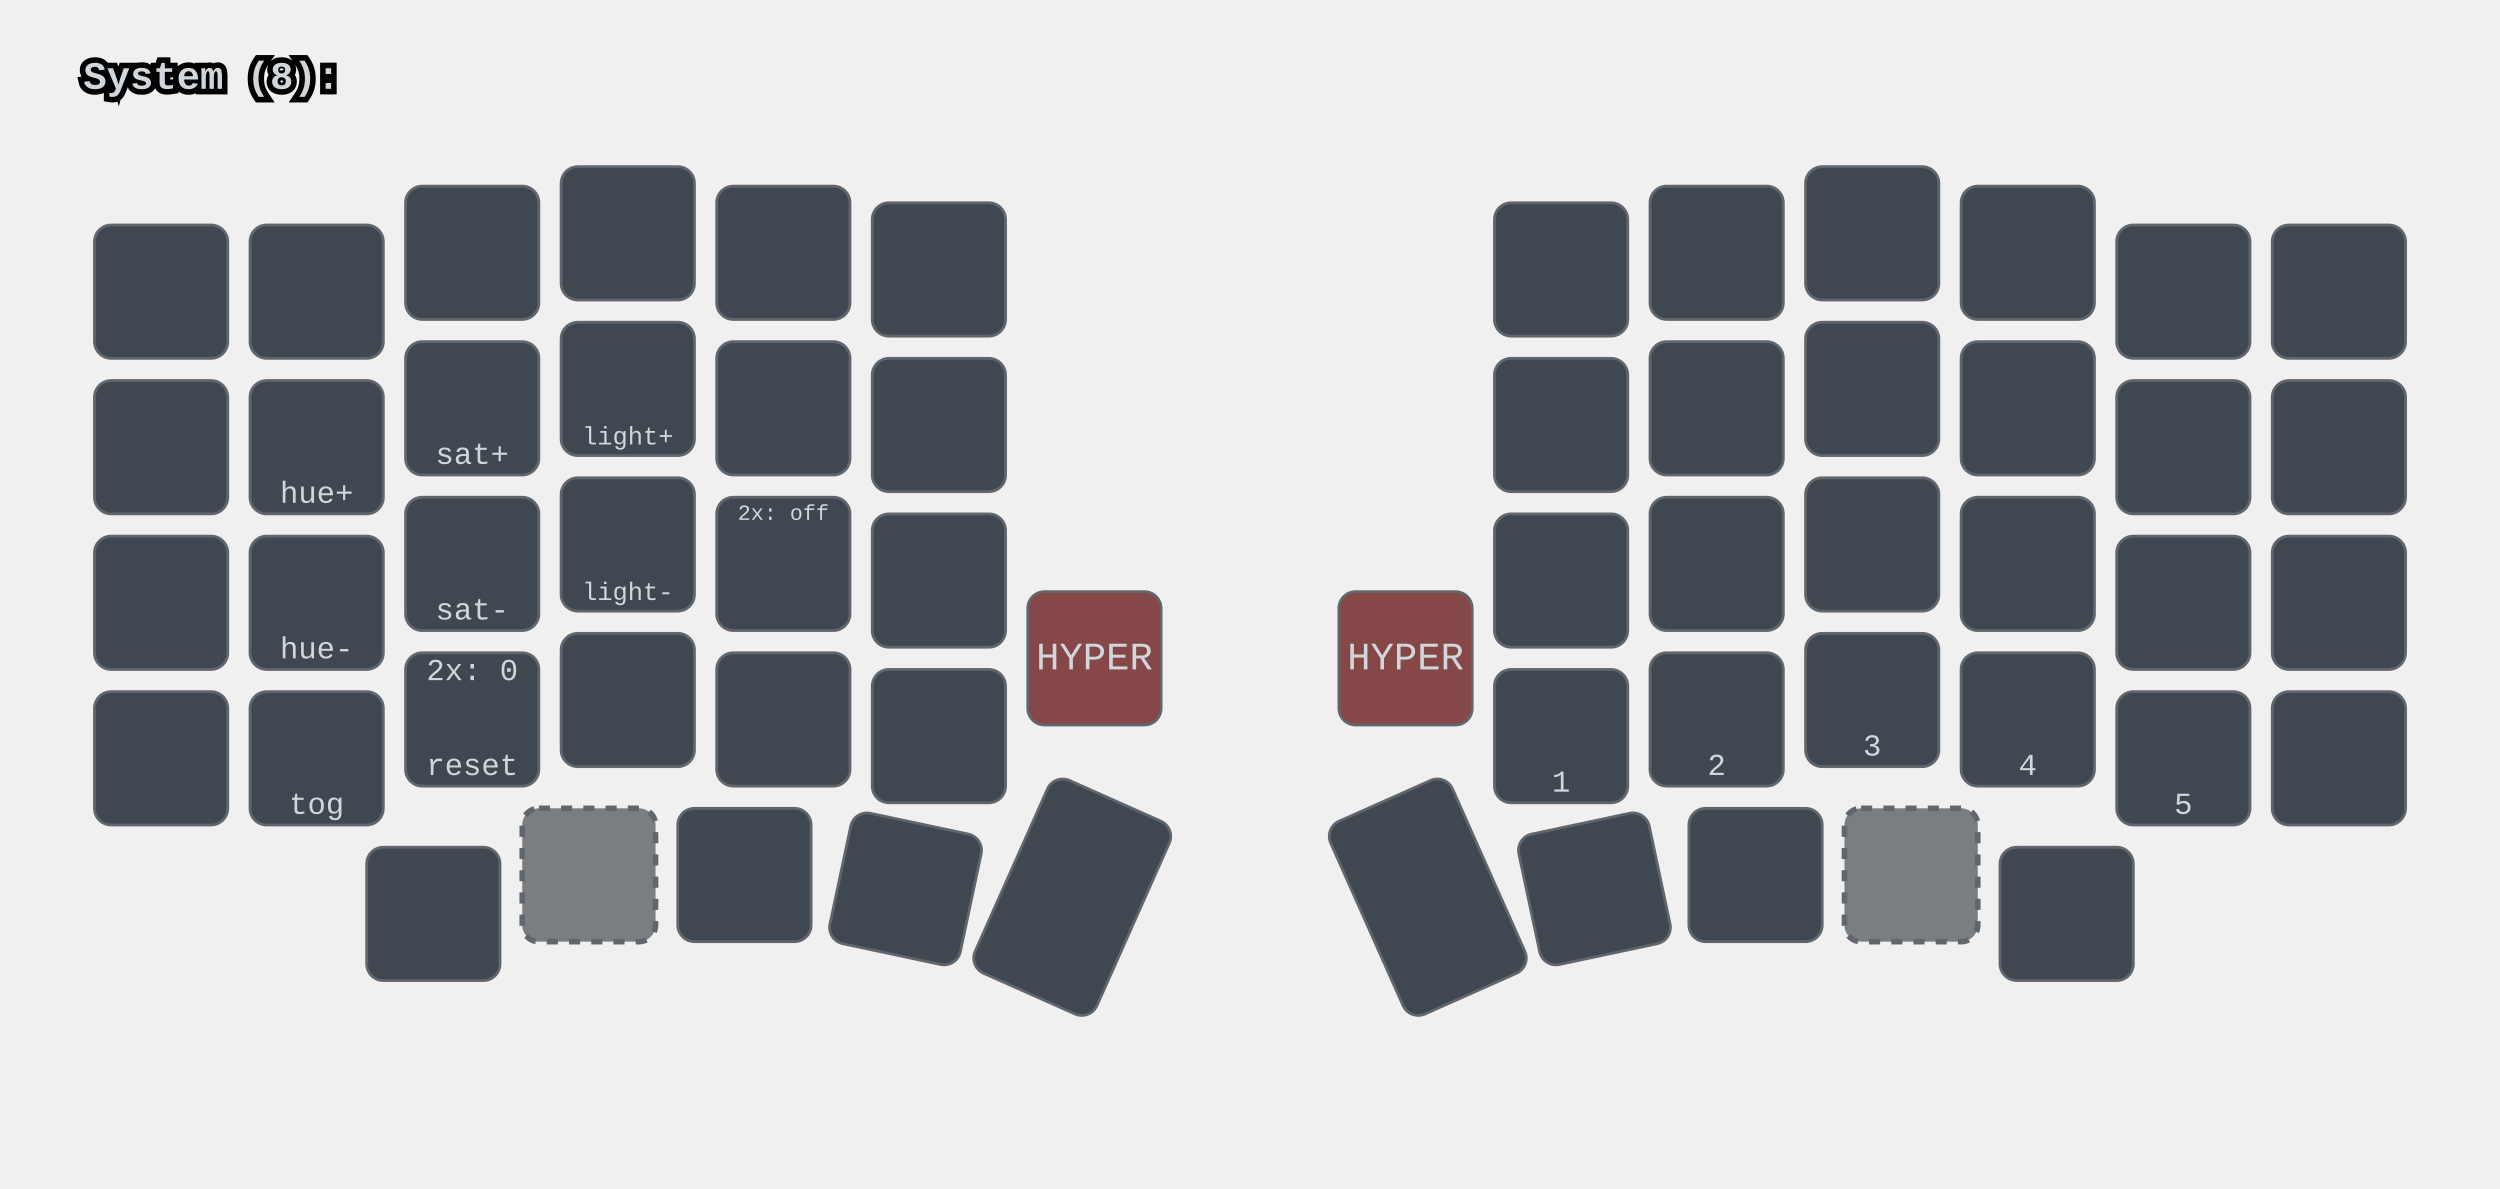
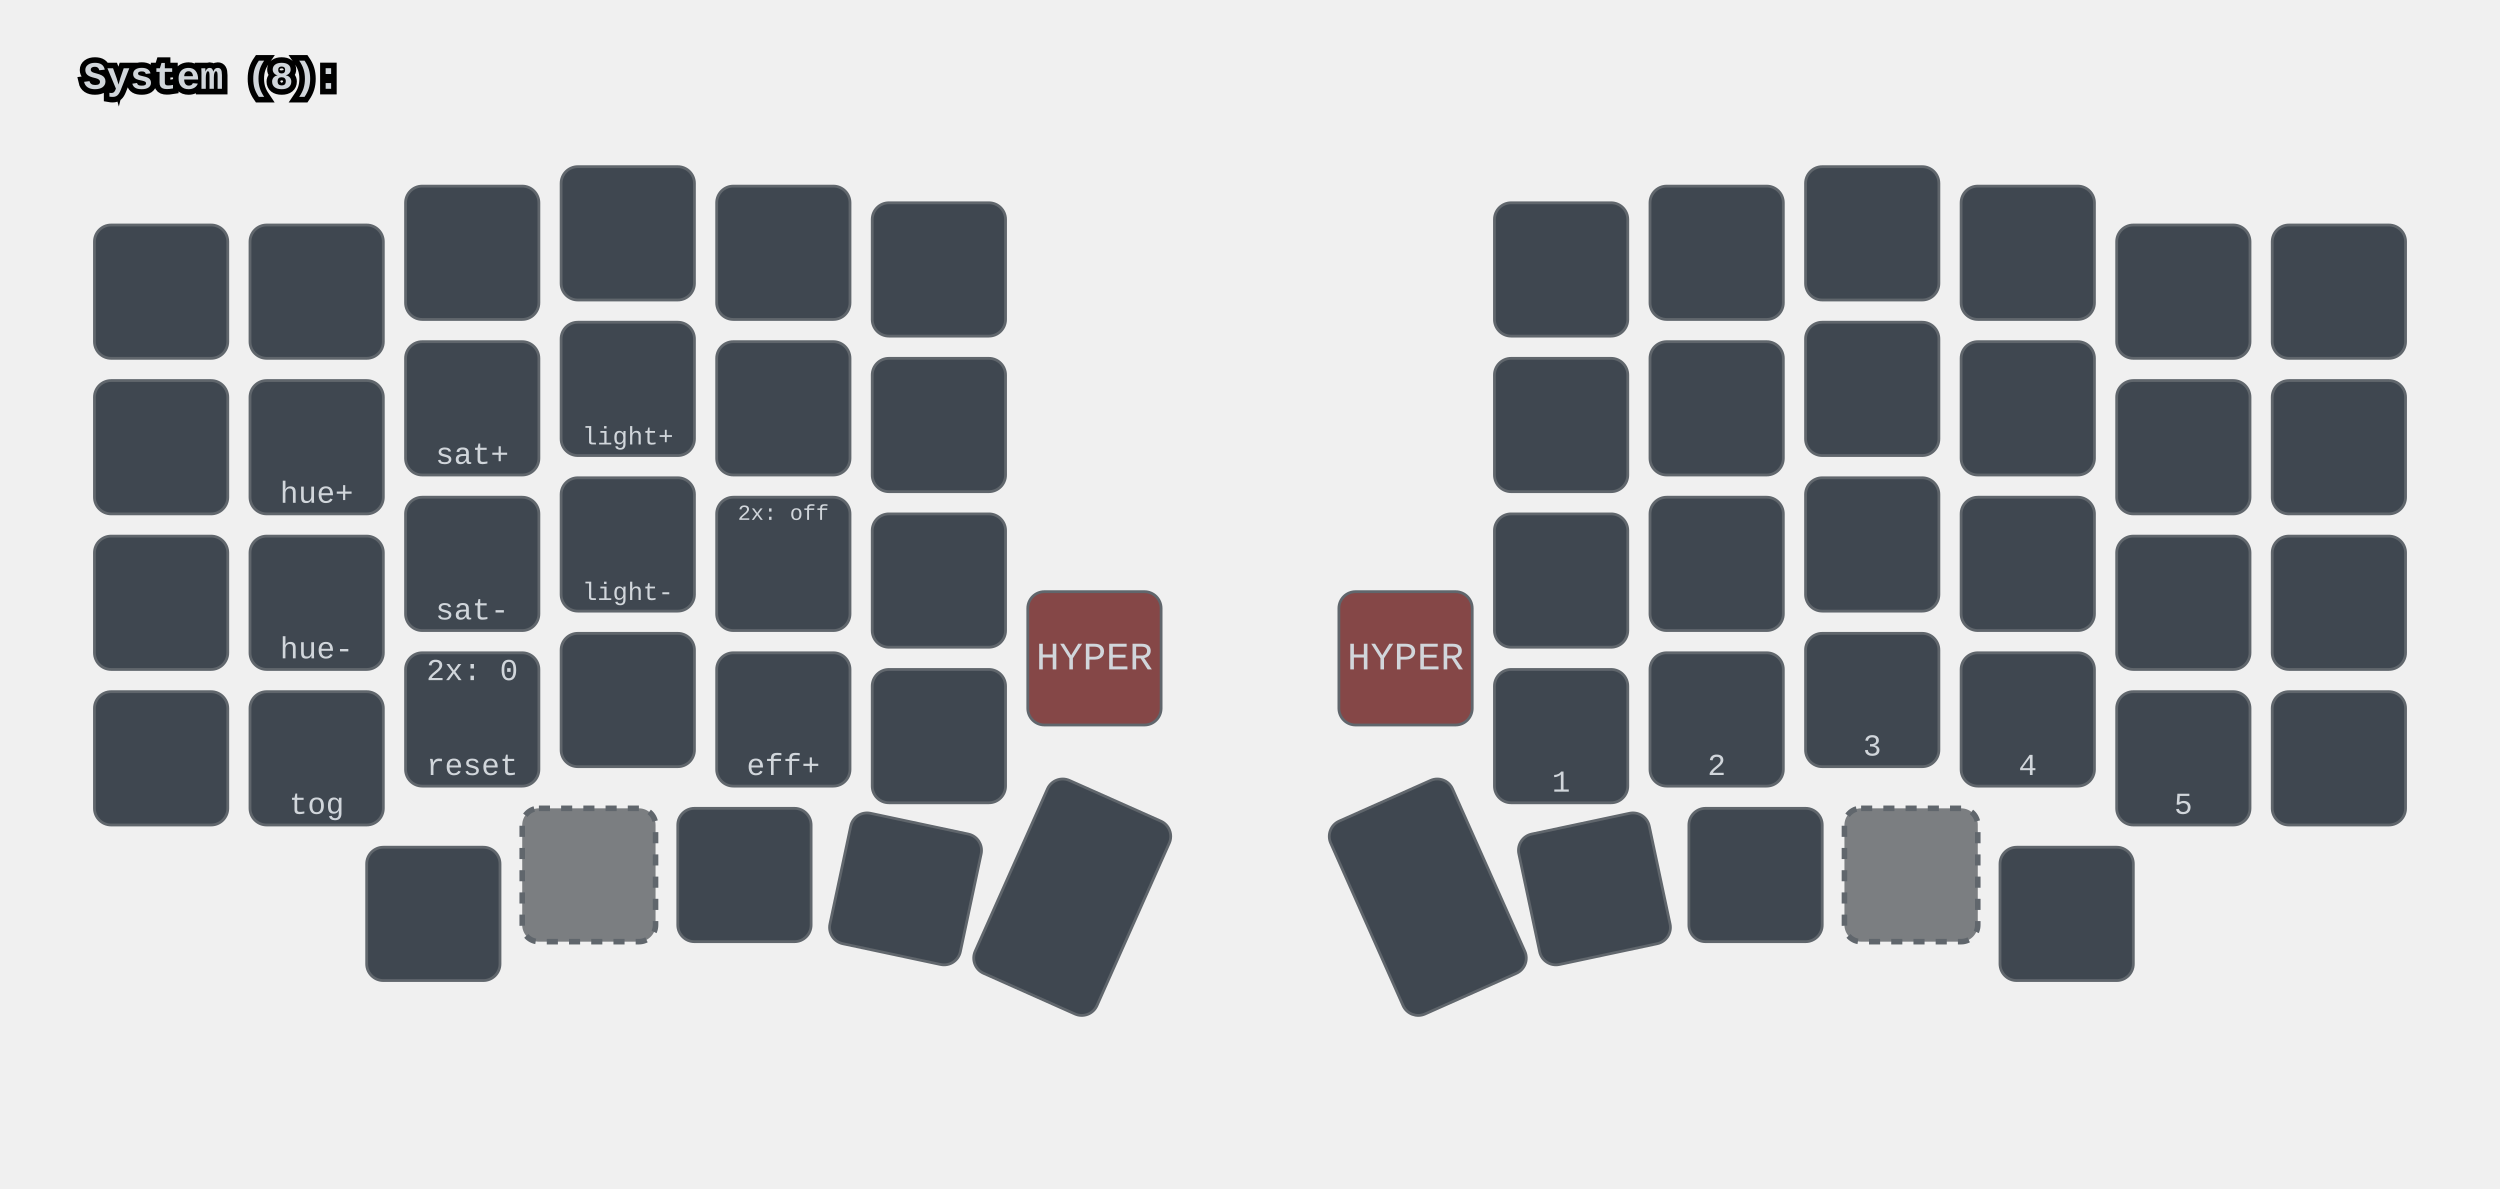
<svg xmlns="http://www.w3.org/2000/svg" xmlns:xlink="http://www.w3.org/1999/xlink" width="900" height="428" viewBox="0 0 900 428" class="keymap">
  <defs>/* start glyphs */
<svg id="mdi:apple-keyboard-caps">
      <svg id="mdi-apple-keyboard-caps" viewBox="0 0 24 24">
        <path d="M15,14V8H17.17L12,2.83L6.83,8H9V14H15M12,0L22,10H17V16H7V10H2L12,0M7,18H17V24H7V18M15,20H9V22H15V20Z" />
      </svg>
    </svg>
    <svg id="mdi:apple-keyboard-command">
      <svg id="mdi-apple-keyboard-command" viewBox="0 0 24 24">
        <path d="M6,2A4,4 0 0,1 10,6V8H14V6A4,4 0 0,1 18,2A4,4 0 0,1 22,6A4,4 0 0,1 18,10H16V14H18A4,4 0 0,1 22,18A4,4 0 0,1 18,22A4,4 0 0,1 14,18V16H10V18A4,4 0 0,1 6,22A4,4 0 0,1 2,18A4,4 0 0,1 6,14H8V10H6A4,4 0 0,1 2,6A4,4 0 0,1 6,2M16,18A2,2 0 0,0 18,20A2,2 0 0,0 20,18A2,2 0 0,0 18,16H16V18M14,10H10V14H14V10M6,16A2,2 0 0,0 4,18A2,2 0 0,0 6,20A2,2 0 0,0 8,18V16H6M8,6A2,2 0 0,0 6,4A2,2 0 0,0 4,6A2,2 0 0,0 6,8H8V6M18,8A2,2 0 0,0 20,6A2,2 0 0,0 18,4A2,2 0 0,0 16,6V8H18Z" />
      </svg>
    </svg>
    <svg id="mdi:apple-keyboard-control">
      <svg id="mdi-apple-keyboard-control" viewBox="0 0 24 24">
        <path d="M19.78,11.78L18.36,13.19L12,6.83L5.64,13.19L4.22,11.78L12,4L19.78,11.78Z" />
      </svg>
    </svg>
    <svg id="mdi:apple-keyboard-option">
      <svg id="mdi-apple-keyboard-option" viewBox="0 0 24 24">
        <path d="M3,4H9.11L16.15,18H21V20H14.88L7.84,6H3V4M14,4H21V6H14V4Z" />
      </svg>
    </svg>
    <svg id="mdi:apple-keyboard-shift">
      <svg id="mdi-apple-keyboard-shift" viewBox="0 0 24 24">
        <path d="M15,18V12H17.17L12,6.83L6.83,12H9V18H15M12,4L22,14H17V20H7V14H2L12,4Z" />
      </svg>
    </svg>
    <svg id="mdi:apps">
      <svg id="mdi-apps" viewBox="0 0 24 24">
        <path d="M16,20H20V16H16M16,14H20V10H16M10,8H14V4H10M16,8H20V4H16M10,14H14V10H10M4,14H8V10H4M4,20H8V16H4M10,20H14V16H10M4,8H8V4H4V8Z" />
      </svg>
    </svg>
    <svg id="mdi:backspace">
      <svg id="mdi-backspace" viewBox="0 0 24 24">
        <path d="M22,3H7C6.31,3 5.77,3.35 5.41,3.88L0,12L5.41,20.11C5.77,20.64 6.31,21 7,21H22A2,2 0 0,0 24,19V5A2,2 0 0,0 22,3M19,15.59L17.59,17L14,13.41L10.41,17L9,15.59L12.59,12L9,8.41L10.41,7L14,10.59L17.59,7L19,8.41L15.41,12" />
      </svg>
    </svg>
    <svg id="mdi:backspace-reverse">
      <svg id="mdi-backspace-reverse" viewBox="0 0 24 24">
        <path d="M2,21H17C17.7,21 18.2,20.6 18.6,20.1L24,12L18.6,3.9C18.2,3.4 17.7,3 17,3H2A2,2 0 0,0 0,5V19A2,2 0 0,0 2,21M5,8.4L6.4,7L10,10.6L13.6,7L15,8.4L11.4,12L15,15.6L13.6,17L10,13.4L6.4,17L5,15.6L8.6,12" />
      </svg>
    </svg>
    <svg id="mdi:bluetooth-connect">
      <svg id="mdi-bluetooth-connect" viewBox="0 0 24 24">
        <path d="M19,10L17,12L19,14L21,12M14.88,16.29L13,18.17V14.41M13,5.83L14.88,7.71L13,9.58M17.71,7.71L12,2H11V9.58L6.41,5L5,6.41L10.59,12L5,17.58L6.41,19L11,14.41V22H12L17.71,16.29L13.41,12M7,12L5,10L3,12L5,14L7,12Z" />
      </svg>
    </svg>
    <svg id="mdi:bluetooth-off">
      <svg id="mdi-bluetooth-off" viewBox="0 0 24 24">
        <path d="M13,5.83L14.88,7.71L13.28,9.31L14.69,10.72L17.71,7.7L12,2H11V7.03L13,9.03M5.41,4L4,5.41L10.59,12L5,17.59L6.41,19L11,14.41V22H12L16.29,17.71L18.59,20L20,18.59M13,18.17V14.41L14.88,16.29" />
      </svg>
    </svg>
    <svg id="mdi:brightness-5">
      <svg id="mdi-brightness-5" viewBox="0 0 24 24">
        <path d="M12,18A6,6 0 0,1 6,12A6,6 0 0,1 12,6A6,6 0 0,1 18,12A6,6 0 0,1 12,18M20,15.31L23.31,12L20,8.69V4H15.31L12,0.69L8.69,4H4V8.69L0.69,12L4,15.31V20H8.69L12,23.31L15.31,20H20V15.31Z" />
      </svg>
    </svg>
    <svg id="mdi:brightness-7">
      <svg id="mdi-brightness-7" viewBox="0 0 24 24">
        <path d="M12,8A4,4 0 0,0 8,12A4,4 0 0,0 12,16A4,4 0 0,0 16,12A4,4 0 0,0 12,8M12,18A6,6 0 0,1 6,12A6,6 0 0,1 12,6A6,6 0 0,1 18,12A6,6 0 0,1 12,18M20,8.69V4H15.31L12,0.69L8.69,4H4V8.69L0.69,12L4,15.31V20H8.69L12,23.31L15.31,20H20V15.31L23.31,12L20,8.69Z" />
      </svg>
    </svg>
+     <svg id="mdi:chevron-left">
+       <svg id="mdi-chevron-left" viewBox="0 0 24 24">
+         <path d="M15.41,16.58L10.83,12L15.41,7.41L14,6L8,12L14,18L15.41,16.58Z" />
+       </svg>
+     </svg>
+     <svg id="mdi:chevron-right">
+       <svg id="mdi-chevron-right" viewBox="0 0 24 24">
+         <path d="M8.59,16.58L13.17,12L8.59,7.41L10,6L16,12L10,18L8.59,16.58Z" />
+       </svg>
+     </svg>
    <svg id="mdi:code-block-tags">
      <svg id="mdi-code-block-tags" viewBox="0 0 24 24">
        <path d="M5.59 3.41L7 4.82L3.82 8L7 11.18L5.59 12.6L1 8L5.59 3.41M11.41 3.41L16 8L11.41 12.6L10 11.18L13.18 8L10 4.82L11.41 3.41M22 6V18C22 19.11 21.11 20 20 20H4C2.9 20 2 19.11 2 18V14H4V18H20V6H17.03V4H20C21.11 4 22 4.89 22 6Z" />
      </svg>
    </svg>
    <svg id="mdi:content-copy">
      <svg id="mdi-content-copy" viewBox="0 0 24 24">
        <path d="M19,21H8V7H19M19,5H8A2,2 0 0,0 6,7V21A2,2 0 0,0 8,23H19A2,2 0 0,0 21,21V7A2,2 0 0,0 19,5M16,1H4A2,2 0 0,0 2,3V17H4V3H16V1Z" />
      </svg>
    </svg>
    <svg id="mdi:content-cut">
      <svg id="mdi-content-cut" viewBox="0 0 24 24">
        <path d="M19,3L13,9L15,11L22,4V3M12,12.5A0.5,0.5 0 0,1 11.5,12A0.5,0.5 0 0,1 12,11.5A0.5,0.5 0 0,1 12.5,12A0.5,0.5 0 0,1 12,12.5M6,20A2,2 0 0,1 4,18C4,16.89 4.9,16 6,16A2,2 0 0,1 8,18C8,19.11 7.1,20 6,20M6,8A2,2 0 0,1 4,6C4,4.89 4.9,4 6,4A2,2 0 0,1 8,6C8,7.11 7.1,8 6,8M9.64,7.64C9.87,7.14 10,6.59 10,6A4,4 0 0,0 6,2A4,4 0 0,0 2,6A4,4 0 0,0 6,10C6.59,10 7.14,9.87 7.64,9.64L10,12L7.64,14.36C7.14,14.13 6.59,14 6,14A4,4 0 0,0 2,18A4,4 0 0,0 6,22A4,4 0 0,0 10,18C10,17.41 9.87,16.86 9.64,16.36L12,14L19,21H22V20L9.64,7.64Z" />
      </svg>
    </svg>
    <svg id="mdi:content-paste">
      <svg id="mdi-content-paste" viewBox="0 0 24 24">
        <path d="M19,20H5V4H7V7H17V4H19M12,2A1,1 0 0,1 13,3A1,1 0 0,1 12,4A1,1 0 0,1 11,3A1,1 0 0,1 12,2M19,2H14.82C14.4,0.84 13.3,0 12,0C10.7,0 9.6,0.84 9.18,2H5A2,2 0 0,0 3,4V20A2,2 0 0,0 5,22H19A2,2 0 0,0 21,20V4A2,2 0 0,0 19,2Z" />
      </svg>
    </svg>
    <svg id="mdi:dock-window">
      <svg id="mdi-dock-window" viewBox="0 0 24 24">
        <path d="M18 18V20H4A2 2 0 0 1 2 18V8H4V18M22 6V14A2 2 0 0 1 20 16H8A2 2 0 0 1 6 14V6A2 2 0 0 1 8 4H20A2 2 0 0 1 22 6M20 6H8V14H20Z" />
      </svg>
    </svg>
    <svg id="mdi:folder-search-outline">
      <svg id="mdi-folder-search-outline" viewBox="0 0 24 24">
        <path d="M16.5,12C19,12 21,14 21,16.5C21,17.38 20.75,18.21 20.31,18.9L23.39,22L22,23.39L18.88,20.32C18.19,20.75 17.37,21 16.5,21C14,21 12,19 12,16.5C12,14 14,12 16.5,12M16.5,14A2.5,2.5 0 0,0 14,16.5A2.5,2.5 0 0,0 16.5,19A2.5,2.5 0 0,0 19,16.5A2.5,2.5 0 0,0 16.5,14M19,8H3V18H10.17C10.34,18.72 10.63,19.39 11,20H3C1.89,20 1,19.1 1,18V6C1,4.89 1.89,4 3,4H9L11,6H19A2,2 0 0,1 21,8V11.81C20.42,11.26 19.75,10.81 19,10.5V8Z" />
      </svg>
    </svg>
    <svg id="mdi:format-letter-ends-with">
      <svg id="mdi-format-letter-ends-with" viewBox="0 0 24 24">
        <path d="M11.14 4L6.43 16H8.36L9.32 13.43H14.67L15.64 16H17.57L12.86 4M12 6.29L14.03 11.71H9.96M20 14V18H2V20H22V14Z" />
      </svg>
    </svg>
    <svg id="mdi:format-letter-starts-with">
      <svg id="mdi-format-letter-starts-with" viewBox="0 0 24 24">
        <path d="M11.14 4L6.43 16H8.36L9.32 13.43H14.67L15.64 16H17.57L12.86 4M12 6.29L14.03 11.71H9.96M4 18V15H2V20H22V18Z" />
      </svg>
    </svg>
    <svg id="mdi:format-pilcrow-arrow-left">
      <svg id="mdi-format-pilcrow-arrow-left" viewBox="0 0 24 24">
        <path d="M8,17V14L4,18L8,22V19H20V17M10,10V15H12V4H14V15H16V4H18V2H10A4,4 0 0,0 6,6A4,4 0 0,0 10,10Z" />
      </svg>
    </svg>
    <svg id="mdi:format-pilcrow-arrow-right">
      <svg id="mdi-format-pilcrow-arrow-right" viewBox="0 0 24 24">
        <path d="M21,18L17,14V17H5V19H17V22M9,10V15H11V4H13V15H15V4H17V2H9A4,4 0 0,0 5,6A4,4 0 0,0 9,10Z" />
+       </svg>
+     </svg>
+     <svg id="mdi:format-vertical-align-bottom">
+       <svg id="mdi-format-vertical-align-bottom" viewBox="0 0 24 24">
+         <path d="M16,13H13V3H11V13H8L12,17L16,13M4,19V21H20V19H4Z" />
+       </svg>
+     </svg>
+     <svg id="mdi:format-vertical-align-top">
+       <svg id="mdi-format-vertical-align-top" viewBox="0 0 24 24">
+         <path d="M8,11H11V21H13V11H16L12,7L8,11M4,3V5H20V3H4Z" />
      </svg>
    </svg>
    <svg id="mdi:keyboard-return">
      <svg id="mdi-keyboard-return" viewBox="0 0 24 24">
        <path d="M19,7V11H5.83L9.41,7.41L8,6L2,12L8,18L9.41,16.58L5.83,13H21V7H19Z" />
      </svg>
    </svg>
    <svg id="mdi:keyboard-space">
      <svg id="mdi-keyboard-space" viewBox="0 0 24 24">
        <path d="M3 15H5V19H19V15H21V19C21 20.1 20.1 21 19 21H5C3.9 21 3 20.1 3 19V15Z" />
      </svg>
    </svg>
    <svg id="mdi:keyboard-tab">
      <svg id="mdi-keyboard-tab" viewBox="0 0 24 24">
        <path d="M20,18H22V6H20M11.59,7.41L15.17,11H1V13H15.17L11.59,16.58L13,18L19,12L13,6L11.59,7.41Z" />
      </svg>
    </svg>
    <svg id="mdi:keyboard-tab-reverse">
      <svg id="mdi-keyboard-tab-reverse" viewBox="0 0 24 24">
        <path d="M4 6H2V18H4M11 6L5 12L11 18L12.41 16.58L8.83 13H23V11H8.83L12.41 7.41L11 6Z" />
      </svg>
    </svg>
    <svg id="mdi:keyboard-variant">
      <svg id="mdi-keyboard-variant" viewBox="0 0 24 24">
        <path d="M6,16H18V18H6V16M6,13V15H2V13H6M7,15V13H10V15H7M11,15V13H13V15H11M14,15V13H17V15H14M18,15V13H22V15H18M2,10H5V12H2V10M19,12V10H22V12H19M18,12H16V10H18V12M8,12H6V10H8V12M12,12H9V10H12V12M15,12H13V10H15V12M2,9V7H4V9H2M5,9V7H7V9H5M8,9V7H10V9H8M11,9V7H13V9H11M14,9V7H16V9H14M17,9V7H22V9H17Z" />
      </svg>
    </svg>
    <svg id="mdi:lightbulb-on-20">
      <svg id="mdi-lightbulb-on-20" viewBox="0 0 24 24">
        <path d="M1 11H4V13H1V11M4.9 3.5L3.5 4.9L5.6 7L7 5.6L4.9 3.5M13 1H11V4H13V1M20 11V13H23V11H20M10 22C10 22.6 10.4 23 11 23H13C13.6 23 14 22.6 14 22V21H10V22M19.1 3.5L17 5.6L18.4 7L20.5 4.9L19.1 3.5M18 12C18 14.2 16.8 16.2 15 17.2V19C15 19.6 14.6 20 14 20H10C9.4 20 9 19.6 9 19V17.2C7.2 16.2 6 14.2 6 12C6 8.7 8.7 6 12 6S18 8.7 18 12M16 12C16 9.79 14.21 8 12 8S8 9.79 8 12 9.79 16 12 16 16 14.21 16 12Z" />
      </svg>
    </svg>
    <svg id="mdi:lightbulb-on-90">
      <svg id="mdi-lightbulb-on-90" viewBox="0 0 24 24">
        <path d="M7 5.6L5.6 7L3.5 4.9L4.9 3.5L7 5.6M10 22C10 22.6 10.4 23 11 23H13C13.6 23 14 22.6 14 22V21H10V22M1 13H4V11H1V13M13 1H11V4H13V1M20 11V13H23V11H20M19.1 3.5L17 5.6L18.4 7L20.5 4.9L19.1 3.5M18 12C18 14.2 16.8 16.2 15 17.2V19C15 19.6 14.6 20 14 20H10C9.4 20 9 19.6 9 19V17.2C7.2 16.2 6 14.2 6 12C6 8.7 8.7 6 12 6S18 8.7 18 12M12 8C11 8 10.09 8.38 9.39 9H14.61C13.91 8.38 13 8 12 8Z" />
      </svg>
    </svg>
    <svg id="mdi:lock-outline">
      <svg id="mdi-lock-outline" viewBox="0 0 24 24">
        <path d="M12,17C10.89,17 10,16.1 10,15C10,13.89 10.89,13 12,13A2,2 0 0,1 14,15A2,2 0 0,1 12,17M18,20V10H6V20H18M18,8A2,2 0 0,1 20,10V20A2,2 0 0,1 18,22H6C4.89,22 4,21.1 4,20V10C4,8.89 4.89,8 6,8H7V6A5,5 0 0,1 12,1A5,5 0 0,1 17,6V8H18M12,3A3,3 0 0,0 9,6V8H15V6A3,3 0 0,0 12,3Z" />
      </svg>
    </svg>
    <svg id="mdi:magnify">
      <svg id="mdi-magnify" viewBox="0 0 24 24">
        <path d="M9.5,3A6.5,6.5 0 0,1 16,9.5C16,11.11 15.41,12.59 14.44,13.73L14.71,14H15.5L20.5,19L19,20.5L14,15.5V14.71L13.73,14.44C12.59,15.41 11.11,16 9.5,16A6.5,6.5 0 0,1 3,9.5A6.5,6.5 0 0,1 9.5,3M9.5,5C7,5 5,7 5,9.5C5,12 7,14 9.5,14C12,14 14,12 14,9.5C14,7 12,5 9.5,5Z" />
      </svg>
    </svg>
    <svg id="mdi:mouse">
      <svg id="mdi-mouse" viewBox="0 0 24 24">
        <path d="M11,1.07C7.05,1.56 4,4.92 4,9H11M4,15A8,8 0 0,0 12,23A8,8 0 0,0 20,15V11H4M13,1.07V9H20C20,4.92 16.94,1.56 13,1.07Z" />
      </svg>
    </svg>
    <svg id="mdi:mouse-left-click-outline">
      <svg id="mdi-mouse-left-click-outline" viewBox="0 0 24 24">
        <path d="M13 9V1.07C13.7 1.16 14.37 1.33 15 1.59C17.33 2.53 19.11 4.53 19.75 7C19.91 7.64 20 8.31 20 9H13M17.66 7C17.18 5.65 16.23 4.5 15 3.81V7H17.66M6 15V13H18V15C18 16.59 17.37 18.12 16.24 19.24C15.12 20.37 13.59 21 12 21C10.41 21 8.88 20.37 7.76 19.24C6.63 18.12 6 16.59 6 15M4 15C4 17.12 4.84 19.16 6.34 20.66C7.84 22.16 9.88 23 12 23C14.12 23 16.16 22.16 17.66 20.66C19.16 19.16 20 17.12 20 15V11H4V15M11 9V1.07C7.06 1.56 4 4.92 4 9H11Z" />
      </svg>
    </svg>
    <svg id="mdi:mouse-right-click-outline">
      <svg id="mdi-mouse-right-click-outline" viewBox="0 0 24 24">
        <path d="M13 9V1.07C16.94 1.56 20 4.92 20 9H13M11 9V1.07C10.3 1.16 9.63 1.33 9 1.59C6.67 2.53 4.89 4.53 4.25 7C4.09 7.64 4 8.31 4 9H11M6.34 7C6.82 5.65 7.78 4.5 9 3.81V7H6.34M6 15V13H18V15C18 16.59 17.37 18.12 16.24 19.24C15.12 20.37 13.59 21 12 21C10.41 21 8.88 20.37 7.76 19.24C6.63 18.12 6 16.59 6 15M4 15C4 17.12 4.84 19.16 6.34 20.66C7.84 22.16 9.88 23 12 23C14.12 23 16.16 22.16 17.66 20.66C19.16 19.16 20 17.12 20 15V11H4V15Z" />
      </svg>
    </svg>
    <svg id="mdi:numeric-1-box-multiple-outline">
      <svg id="mdi-numeric-1-box-multiple-outline" viewBox="0 0 24 24">
        <path d="M21,17H7V3H21M21,1H7A2,2 0 0,0 5,3V17A2,2 0 0,0 7,19H21A2,2 0 0,0 23,17V3A2,2 0 0,0 21,1M14,15H16V5H12V7H14M3,5H1V21A2,2 0 0,0 3,23H19V21H3V5Z" />
      </svg>
    </svg>
    <svg id="mdi:numeric-2-box-multiple-outline">
      <svg id="mdi-numeric-2-box-multiple-outline" viewBox="0 0 24 24">
        <path d="M17,13H13V11H15A2,2 0 0,0 17,9V7C17,5.89 16.1,5 15,5H11V7H15V9H13A2,2 0 0,0 11,11V15H17M21,17H7V3H21M21,1H7A2,2 0 0,0 5,3V17A2,2 0 0,0 7,19H21A2,2 0 0,0 23,17V3A2,2 0 0,0 21,1M3,5H1V21A2,2 0 0,0 3,23H19V21H3V5Z" />
      </svg>
    </svg>
    <svg id="mdi:numeric-3-box-multiple-outline">
      <svg id="mdi-numeric-3-box-multiple-outline" viewBox="0 0 24 24">
        <path d="M17,13V11.5A1.5,1.5 0 0,0 15.5,10A1.5,1.5 0 0,0 17,8.5V7C17,5.89 16.1,5 15,5H11V7H15V9H13V11H15V13H11V15H15A2,2 0 0,0 17,13M3,5H1V21A2,2 0 0,0 3,23H19V21H3M21,17H7V3H21M21,1H7A2,2 0 0,0 5,3V17A2,2 0 0,0 7,19H21A2,2 0 0,0 23,17V3A2,2 0 0,0 21,1Z" />
      </svg>
    </svg>
    <svg id="mdi:numeric-4-box-multiple-outline">
      <svg id="mdi-numeric-4-box-multiple-outline" viewBox="0 0 24 24">
        <path d="M21,17H7V3H21M21,1H7A2,2 0 0,0 5,3V17A2,2 0 0,0 7,19H21A2,2 0 0,0 23,17V3A2,2 0 0,0 21,1M15,15H17V5H15V9H13V5H11V11H15M3,5H1V21A2,2 0 0,0 3,23H19V21H3V5Z" />
      </svg>
    </svg>
    <svg id="mdi:numeric-5-box-multiple-outline">
      <svg id="mdi-numeric-5-box-multiple-outline" viewBox="0 0 24 24">
        <path d="M17,13V11C17,9.89 16.1,9 15,9H13V7H17V5H11V11H15V13H11V15H15A2,2 0 0,0 17,13M3,5H1V21A2,2 0 0,0 3,23H19V21H3M21,17H7V3H21M21,1H7A2,2 0 0,0 5,3V17A2,2 0 0,0 7,19H21A2,2 0 0,0 23,17V3A2,2 0 0,0 21,1Z" />
      </svg>
    </svg>
    <svg id="mdi:numeric-6-box-multiple-outline">
      <svg id="mdi-numeric-6-box-multiple-outline" viewBox="0 0 24 24">
        <path d="M13,11H15V13H13M13,15H15A2,2 0 0,0 17,13V11C17,9.89 16.1,9 15,9H13V7H17V5H13A2,2 0 0,0 11,7V13C11,14.11 11.9,15 13,15M21,17H7V3H21M21,1H7A2,2 0 0,0 5,3V17A2,2 0 0,0 7,19H21A2,2 0 0,0 23,17V3A2,2 0 0,0 21,1M3,5H1V21A2,2 0 0,0 3,23H19V21H3V5Z" />
      </svg>
    </svg>
    <svg id="mdi:numeric-7-box-multiple-outline">
      <svg id="mdi-numeric-7-box-multiple-outline" viewBox="0 0 24 24">
        <path d="M13,15L17,7V5H11V7H15L11,15M21,17H7V3H21M21,1H7A2,2 0 0,0 5,3V17A2,2 0 0,0 7,19H21A2,2 0 0,0 23,17V3A2,2 0 0,0 21,1M3,5H1V21A2,2 0 0,0 3,23H19V21H3V5Z" />
      </svg>
    </svg>
    <svg id="mdi:numeric-8-box-multiple-outline">
      <svg id="mdi-numeric-8-box-multiple-outline" viewBox="0 0 24 24">
        <path d="M13,11H15V13H13M13,7H15V9H13M13,15H15A2,2 0 0,0 17,13V11.5A1.5,1.5 0 0,0 15.5,10A1.5,1.5 0 0,0 17,8.5V7C17,5.89 16.1,5 15,5H13A2,2 0 0,0 11,7V8.5A1.5,1.5 0 0,0 12.5,10A1.5,1.5 0 0,0 11,11.5V13C11,14.11 11.9,15 13,15M21,17H7V3H21M21,1H7A2,2 0 0,0 5,3V17A2,2 0 0,0 7,19H21A2,2 0 0,0 23,17V3A2,2 0 0,0 21,1M3,5H1V21A2,2 0 0,0 3,23H19V21H3V5Z" />
      </svg>
    </svg>
    <svg id="mdi:palette-outline">
      <svg id="mdi-palette-outline" viewBox="0 0 24 24">
        <path d="M12,22A10,10 0 0,1 2,12A10,10 0 0,1 12,2C17.5,2 22,6 22,11A6,6 0 0,1 16,17H14.2C13.9,17 13.7,17.2 13.7,17.5C13.7,17.6 13.8,17.7 13.8,17.8C14.2,18.3 14.4,18.9 14.4,19.5C14.5,20.9 13.4,22 12,22M12,4A8,8 0 0,0 4,12A8,8 0 0,0 12,20C12.3,20 12.5,19.8 12.5,19.5C12.5,19.3 12.4,19.2 12.4,19.1C12,18.6 11.8,18.1 11.8,17.5C11.8,16.1 12.9,15 14.3,15H16A4,4 0 0,0 20,11C20,7.1 16.4,4 12,4M6.5,10C7.3,10 8,10.7 8,11.5C8,12.3 7.3,13 6.5,13C5.7,13 5,12.3 5,11.5C5,10.7 5.7,10 6.5,10M9.5,6C10.3,6 11,6.7 11,7.5C11,8.3 10.3,9 9.5,9C8.7,9 8,8.3 8,7.5C8,6.7 8.7,6 9.5,6M14.5,6C15.3,6 16,6.7 16,7.5C16,8.3 15.3,9 14.5,9C13.7,9 13,8.3 13,7.5C13,6.7 13.7,6 14.5,6M17.5,10C18.3,10 19,10.7 19,11.5C19,12.3 18.3,13 17.5,13C16.7,13 16,12.3 16,11.5C16,10.7 16.7,10 17.5,10Z" />
      </svg>
    </svg>
    <svg id="mdi:play-pause">
      <svg id="mdi-play-pause" viewBox="0 0 24 24">
        <path d="M3,5V19L11,12M13,19H16V5H13M18,5V19H21V5" />
      </svg>
    </svg>
    <svg id="mdi:power">
      <svg id="mdi-power" viewBox="0 0 24 24">
        <path d="M16.56,5.44L15.11,6.89C16.84,7.94 18,9.83 18,12A6,6 0 0,1 12,18A6,6 0 0,1 6,12C6,9.83 7.16,7.94 8.88,6.88L7.44,5.44C5.36,6.88 4,9.28 4,12A8,8 0 0,0 12,20A8,8 0 0,0 20,12C20,9.28 18.64,6.88 16.56,5.44M13,3H11V13H13" />
      </svg>
    </svg>
    <svg id="mdi:power-plug-outline">
      <svg id="mdi-power-plug-outline" viewBox="0 0 24 24">
        <path d="M16 7V3H14V7H10V3H8V7C7 7 6 8 6 9V14.5L9.5 18V21H14.5V18L18 14.5V9C18 8 17 7 16 7M16 13.67L13.09 16.59L12.67 17H11.33L10.92 16.59L8 13.67V9.09C8 9.06 8.06 9 8.09 9H15.92C15.95 9 16 9.06 16 9.09V13.67Z" />
      </svg>
    </svg>
    <svg id="mdi:redo">
      <svg id="mdi-redo" viewBox="0 0 24 24">
        <path d="M18.4,10.6C16.55,9 14.15,8 11.5,8C6.85,8 2.92,11.03 1.54,15.22L3.9,16C4.95,12.81 7.95,10.5 11.5,10.5C13.45,10.5 15.23,11.22 16.62,12.38L13,16H22V7L18.4,10.6Z" />
      </svg>
    </svg>
    <svg id="mdi:restart">
      <svg id="mdi-restart" viewBox="0 0 24 24">
        <path d="M12,4C14.1,4 16.1,4.8 17.6,6.3C20.7,9.4 20.7,14.5 17.6,17.6C15.8,19.5 13.3,20.2 10.9,19.9L11.4,17.9C13.1,18.1 14.9,17.5 16.2,16.2C18.5,13.9 18.5,10.1 16.2,7.7C15.1,6.6 13.5,6 12,6V10.6L7,5.6L12,0.6V4M6.3,17.6C3.7,15 3.3,11 5.1,7.9L6.6,9.4C5.5,11.6 5.9,14.4 7.8,16.2C8.3,16.7 8.9,17.1 9.6,17.4L9,19.4C8,19 7.1,18.4 6.3,17.6Z" />
      </svg>
    </svg>
    <svg id="mdi:skip-backward">
      <svg id="mdi-skip-backward" viewBox="0 0 24 24">
        <path d="M20,5V19L13,12M6,5V19H4V5M13,5V19L6,12" />
      </svg>
    </svg>
    <svg id="mdi:skip-forward">
      <svg id="mdi-skip-forward" viewBox="0 0 24 24">
        <path d="M4,5V19L11,12M18,5V19H20V5M11,5V19L18,12" />
      </svg>
    </svg>
    <svg id="mdi:stop">
      <svg id="mdi-stop" viewBox="0 0 24 24">
        <path d="M18,18H6V6H18V18Z" />
      </svg>
    </svg>
    <svg id="mdi:undo">
      <svg id="mdi-undo" viewBox="0 0 24 24">
        <path d="M12.5,8C9.85,8 7.45,9 5.6,10.6L2,7V16H11L7.38,12.38C8.77,11.22 10.54,10.5 12.5,10.5C16.04,10.5 19.05,12.81 20.1,16L22.47,15.22C21.08,11.03 17.15,8 12.5,8Z" />
      </svg>
    </svg>
    <svg id="mdi:unfold-more-horizontal">
      <svg id="mdi-unfold-more-horizontal" viewBox="0 0 24 24">
        <path d="M12,18.17L8.83,15L7.42,16.41L12,21L16.59,16.41L15.17,15M12,5.83L15.17,9L16.58,7.59L12,3L7.41,7.59L8.83,9L12,5.83Z" />
      </svg>
    </svg>
    <svg id="mdi:unfold-more-vertical">
      <svg id="mdi-unfold-more-vertical" viewBox="0 0 24 24">
        <path d="M18.17,12L15,8.83L16.41,7.41L21,12L16.41,16.58L15,15.17L18.17,12M5.83,12L9,15.17L7.59,16.59L3,12L7.59,7.42L9,8.83L5.83,12Z" />
      </svg>
    </svg>
    <svg id="mdi:usb">
      <svg id="mdi-usb" viewBox="0 0 24 24">
        <path d="M15,7V11H16V13H13V5H15L12,1L9,5H11V13H8V10.93C8.7,10.56 9.2,9.85 9.2,9C9.2,7.78 8.21,6.8 7,6.8C5.78,6.8 4.8,7.78 4.8,9C4.8,9.85 5.3,10.56 6,10.93V13A2,2 0 0,0 8,15H11V18.05C10.29,18.41 9.8,19.15 9.8,20A2.2,2.2 0 0,0 12,22.2A2.2,2.2 0 0,0 14.2,20C14.2,19.15 13.71,18.41 13,18.05V15H16A2,2 0 0,0 18,13V11H19V7H15Z" />
      </svg>
    </svg>
    <svg id="mdi:view-dashboard-outline">
      <svg id="mdi-view-dashboard-outline" viewBox="0 0 24 24">
        <path d="M19,5V7H15V5H19M9,5V11H5V5H9M19,13V19H15V13H19M9,17V19H5V17H9M21,3H13V9H21V3M11,3H3V13H11V3M21,11H13V21H21V11M11,15H3V21H11V15Z" />
      </svg>
    </svg>
    <svg id="mdi:volume-minus">
      <svg id="mdi-volume-minus" viewBox="0 0 24 24">
        <path d="M3,9H7L12,4V20L7,15H3V9M14,11H22V13H14V11Z" />
      </svg>
    </svg>
    <svg id="mdi:volume-off">
      <svg id="mdi-volume-off" viewBox="0 0 24 24">
        <path d="M12,4L9.91,6.09L12,8.18M4.27,3L3,4.27L7.73,9H3V15H7L12,20V13.27L16.25,17.53C15.58,18.04 14.83,18.46 14,18.7V20.77C15.38,20.45 16.63,19.82 17.68,18.96L19.73,21L21,19.73L12,10.73M19,12C19,12.94 18.8,13.82 18.46,14.64L19.97,16.15C20.62,14.91 21,13.5 21,12C21,7.72 18,4.14 14,3.23V5.29C16.89,6.15 19,8.83 19,12M16.5,12C16.5,10.23 15.5,8.71 14,7.97V10.18L16.45,12.63C16.5,12.43 16.5,12.21 16.5,12Z" />
      </svg>
    </svg>
    <svg id="mdi:volume-plus">
      <svg id="mdi-volume-plus" viewBox="0 0 24 24">
        <path d="M3,9H7L12,4V20L7,15H3V9M14,11H17V8H19V11H22V13H19V16H17V13H14V11Z" />
      </svg>
    </svg>
    <svg id="mdi:web">
      <svg id="mdi-web" viewBox="0 0 24 24">
        <path d="M16.36,14C16.44,13.34 16.5,12.68 16.5,12C16.5,11.32 16.44,10.66 16.36,10H19.74C19.9,10.64 20,11.31 20,12C20,12.69 19.9,13.36 19.74,14M14.59,19.56C15.19,18.45 15.65,17.25 15.97,16H18.92C17.96,17.65 16.43,18.93 14.59,19.56M14.34,14H9.66C9.56,13.34 9.5,12.68 9.5,12C9.5,11.32 9.56,10.65 9.66,10H14.34C14.43,10.65 14.5,11.32 14.5,12C14.5,12.68 14.43,13.34 14.34,14M12,19.96C11.17,18.76 10.5,17.43 10.09,16H13.91C13.5,17.43 12.83,18.76 12,19.96M8,8H5.08C6.03,6.34 7.57,5.06 9.4,4.44C8.8,5.55 8.35,6.75 8,8M5.08,16H8C8.35,17.25 8.8,18.45 9.4,19.56C7.57,18.93 6.03,17.65 5.08,16M4.26,14C4.1,13.36 4,12.69 4,12C4,11.31 4.1,10.64 4.26,10H7.64C7.56,10.66 7.5,11.32 7.5,12C7.5,12.68 7.56,13.34 7.64,14M12,4.03C12.83,5.23 13.5,6.57 13.91,8H10.09C10.5,6.57 11.17,5.23 12,4.03M18.92,8H15.97C15.65,6.75 15.19,5.55 14.59,4.44C16.43,5.07 17.96,6.34 18.92,8M12,2C6.47,2 2,6.5 2,12A10,10 0 0,0 12,22A10,10 0 0,0 22,12A10,10 0 0,0 12,2Z" />
      </svg>
    </svg>
    <svg id="mdi:window-maximize">
      <svg id="mdi-window-maximize" viewBox="0 0 24 24">
        <path d="M4,4H20V20H4V4M6,8V18H18V8H6Z" />
      </svg>
    </svg>
    <svg id="mdi:window-restore">
      <svg id="mdi-window-restore" viewBox="0 0 24 24">
        <path d="M4,8H8V4H20V16H16V20H4V8M16,8V14H18V6H10V8H16M6,12V18H14V12H6Z" />
      </svg>
    </svg>
  </defs>/* end glyphs */
<style>/* inherit to force styles through use tags */
svg path {
    fill: inherit;
}

/* font and background color specifications */
svg.keymap {
    font-family: SFMono-Regular,Consolas,Liberation Mono,Menlo,monospace;
    font-size: 14px;
    font-kerning: normal;
    text-rendering: optimizeLegibility;
    fill: #24292e;
}

/* default key styling */
rect.key {
    fill: #f6f8fa;
}

rect.key, rect.combo {
    stroke: #c9cccf;
    stroke-width: 1;
}

/* default key side styling, only used is draw_key_sides is set */
rect.side {
    filter: brightness(90%);
}

/* color accent for combo boxes */
rect.combo, rect.combo-separate {
    fill: #cdf;
}

/* color accent for held keys */
rect.held, rect.combo.held {
    fill: #fdd;
}

/* color accent for ghost (optional) keys */
rect.ghost, rect.combo.ghost {
    stroke-dasharray: 4, 4;
    stroke-width: 2;
}

text {
    text-anchor: middle;
    dominant-baseline: middle;
}

/* styling for layer labels */
text.label {
    font-weight: bold;
    text-anchor: start;
    stroke: white;
    stroke-width: 4;
    paint-order: stroke;
}

/* styling for optional footer */
text.footer {
    text-anchor: end;
    dominant-baseline: auto;
    stroke: white;
    stroke-width: 4;
    paint-order: stroke;
}

/* styling for combo tap, and key non-tap label text */
text.combo, text.hold, text.shifted, text.left, text.right, text.tl, text.tr, text.bl, text.br {
    font-size: 11px;
}

text.hold, text.bl, text.br {
    text-anchor: middle;
    dominant-baseline: auto;
}

text.shifted, text.tl, text.tr {
    text-anchor: middle;
    dominant-baseline: hanging;
}

text.left, text.tl, text.bl {
    text-anchor: start;
}

text.right, text.tr, text.br {
    text-anchor: end;
}

text.layer-activator {
    text-decoration: underline;
}

/* styling for hold/shifted label text in combo box */
text.combo.hold, text.combo.shifted, text.combo.left, text.combo.right {
    font-size: 8px;
}

/* lighter symbol for transparent keys */
text.trans {
    fill: #7b7e81;
}

/* styling for combo dendrons */
path.combo {
    stroke-width: 1;
    stroke: gray;
    fill: none;
}

/* Start Tabler Icons Cleanup */
/* cannot use height/width with glyphs */
.icon-tabler &gt; path {
    fill: inherit;
    stroke: inherit;
    stroke-width: 2;
}
/* hide tabler's default box */
.icon-tabler &gt; path[stroke="none"][fill="none"] {
    visibility: hidden;
}
/* End Tabler Icons Cleanup */

svg.keymap { fill: #d1d6db; }
rect.key { fill: #3f4750; }
rect.key, rect.combo { stroke: #60666c; }
rect.combo, rect.combo-separate { fill: #1f3d7a; }
rect.held, rect.combo.held { fill: #854747; }
text.label, text.footer { stroke: black; }
text.trans { fill: #7e8184; }
path.combo { stroke: #7f7f7f; }

rect.ghost { fill: #7b7e81; }
</style>
  <g transform="translate(30, 0)" class="layer-System">
    <text x="0" y="28" class="label" id="System">System (8):</text>
    <g transform="translate(0, 56)">
      <g transform="translate(28, 49)" class="key keypos-0">
        <rect rx="6" ry="6" x="-24" y="-24" width="48" height="48" class="key" />
      </g>
      <g transform="translate(84, 49)" class="key keypos-1">
        <rect rx="6" ry="6" x="-24" y="-24" width="48" height="48" class="key" />
      </g>
      <g transform="translate(140, 35)" class="key keypos-2">
        <rect rx="6" ry="6" x="-24" y="-24" width="48" height="48" class="key" />
      </g>
      <g transform="translate(196, 28)" class="key keypos-3">
        <rect rx="6" ry="6" x="-24" y="-24" width="48" height="48" class="key" />
      </g>
      <g transform="translate(252, 35)" class="key keypos-4">
        <rect rx="6" ry="6" x="-24" y="-24" width="48" height="48" class="key" />
      </g>
      <g transform="translate(308, 41)" class="key keypos-5">
        <rect rx="6" ry="6" x="-24" y="-24" width="48" height="48" class="key" />
      </g>
      <g transform="translate(532, 41)" class="key keypos-6">
        <rect rx="6" ry="6" x="-24" y="-24" width="48" height="48" class="key" />
      </g>
      <g transform="translate(588, 35)" class="key keypos-7">
        <rect rx="6" ry="6" x="-24" y="-24" width="48" height="48" class="key" />
      </g>
      <g transform="translate(644, 28)" class="key keypos-8">
        <rect rx="6" ry="6" x="-24" y="-24" width="48" height="48" class="key" />
      </g>
      <g transform="translate(700, 35)" class="key keypos-9">
        <rect rx="6" ry="6" x="-24" y="-24" width="48" height="48" class="key" />
      </g>
      <g transform="translate(756, 49)" class="key keypos-10">
        <rect rx="6" ry="6" x="-24" y="-24" width="48" height="48" class="key" />
      </g>
      <g transform="translate(812, 49)" class="key keypos-11">
        <rect rx="6" ry="6" x="-24" y="-24" width="48" height="48" class="key" />
      </g>
      <g transform="translate(28, 105)" class="key keypos-12">
        <rect rx="6" ry="6" x="-24" y="-24" width="48" height="48" class="key" />
        <use href="#mdi:code-block-tags" xlink:href="#mdi:code-block-tags" x="-7" y="-7" height="14" width="14.0" class="key tap glyph mdi:code-block-tags" />
      </g>
      <g transform="translate(84, 105)" class="key keypos-13">
        <rect rx="6" ry="6" x="-24" y="-24" width="48" height="48" class="key" />
        <use href="#mdi:palette-outline" xlink:href="#mdi:palette-outline" x="-7" y="-7" height="14" width="14.0" class="key tap glyph mdi:palette-outline" />
        <text x="0" y="20" class="key hold">hue+</text>
      </g>
      <g transform="translate(140, 91)" class="key keypos-14">
        <rect rx="6" ry="6" x="-24" y="-24" width="48" height="48" class="key" />
        <use href="#mdi:palette-outline" xlink:href="#mdi:palette-outline" x="-7" y="-7" height="14" width="14.0" class="key tap glyph mdi:palette-outline" />
        <text x="0" y="20" class="key hold">sat+</text>
      </g>
      <g transform="translate(196, 84)" class="key keypos-15">
        <rect rx="6" ry="6" x="-24" y="-24" width="48" height="48" class="key" />
        <use href="#mdi:palette-outline" xlink:href="#mdi:palette-outline" x="-7" y="-7" height="14" width="14.0" class="key tap glyph mdi:palette-outline" />
        <text x="0" y="20" class="key hold">
          <tspan style="font-size: 83%">light+</tspan>
        </text>
      </g>
      <g transform="translate(252, 91)" class="key keypos-16">
        <rect rx="6" ry="6" x="-24" y="-24" width="48" height="48" class="key" />
        <use href="#mdi:lightbulb-on-90" xlink:href="#mdi:lightbulb-on-90" x="-7" y="-7" height="14" width="14.0" class="key tap glyph mdi:lightbulb-on-90" />
      </g>
      <g transform="translate(308, 97)" class="key keypos-17">
        <rect rx="6" ry="6" x="-24" y="-24" width="48" height="48" class="key" />
+       </g>
+       <g transform="translate(532, 97)" class="key keypos-18">
+         <rect rx="6" ry="6" x="-24" y="-24" width="48" height="48" class="key" />
+       </g>
+       <g transform="translate(588, 91)" class="key keypos-19">
+         <rect rx="6" ry="6" x="-24" y="-24" width="48" height="48" class="key" />
        <use href="#mdi:power-plug-outline" xlink:href="#mdi:power-plug-outline" x="-7" y="-7" height="14" width="14.0" class="key tap glyph mdi:power-plug-outline" />
      </g>
-       <g transform="translate(532, 97)" class="key keypos-18">
-         <rect rx="6" ry="6" x="-24" y="-24" width="48" height="48" class="key" />
-       </g>
-       <g transform="translate(588, 91)" class="key keypos-19">
-         <rect rx="6" ry="6" x="-24" y="-24" width="48" height="48" class="key" />
-       </g>
      <g transform="translate(644, 84)" class="key keypos-20">
        <rect rx="6" ry="6" x="-24" y="-24" width="48" height="48" class="key" />
+         <use href="#mdi:usb" xlink:href="#mdi:usb" x="-7" y="-7" height="14" width="14.0" class="key tap glyph mdi:usb" />
      </g>
      <g transform="translate(700, 91)" class="key keypos-21">
        <rect rx="6" ry="6" x="-24" y="-24" width="48" height="48" class="key" />
+         <use href="#mdi:power" xlink:href="#mdi:power" x="-7" y="-7" height="14" width="14.0" class="key tap glyph mdi:power" />
      </g>
      <g transform="translate(756, 105)" class="key keypos-22">
        <rect rx="6" ry="6" x="-24" y="-24" width="48" height="48" class="key" />
      </g>
      <g transform="translate(812, 105)" class="key keypos-23">
        <rect rx="6" ry="6" x="-24" y="-24" width="48" height="48" class="key" />
        <use href="#mdi:code-block-tags" xlink:href="#mdi:code-block-tags" x="-7" y="-7" height="14" width="14.0" class="key tap glyph mdi:code-block-tags" />
      </g>
      <g transform="translate(28, 161)" class="key keypos-24">
        <rect rx="6" ry="6" x="-24" y="-24" width="48" height="48" class="key" />
        <use href="#mdi:restart" xlink:href="#mdi:restart" x="-7" y="-7" height="14" width="14.0" class="key tap glyph mdi:restart" />
      </g>
      <g transform="translate(84, 161)" class="key keypos-25">
        <rect rx="6" ry="6" x="-24" y="-24" width="48" height="48" class="key" />
        <use href="#mdi:palette-outline" xlink:href="#mdi:palette-outline" x="-7" y="-7" height="14" width="14.0" class="key tap glyph mdi:palette-outline" />
        <text x="0" y="20" class="key hold">hue-</text>
      </g>
      <g transform="translate(140, 147)" class="key keypos-26">
        <rect rx="6" ry="6" x="-24" y="-24" width="48" height="48" class="key" />
        <use href="#mdi:palette-outline" xlink:href="#mdi:palette-outline" x="-7" y="-7" height="14" width="14.0" class="key tap glyph mdi:palette-outline" />
        <text x="0" y="20" class="key hold">sat-</text>
      </g>
      <g transform="translate(196, 140)" class="key keypos-27">
        <rect rx="6" ry="6" x="-24" y="-24" width="48" height="48" class="key" />
        <use href="#mdi:palette-outline" xlink:href="#mdi:palette-outline" x="-7" y="-7" height="14" width="14.0" class="key tap glyph mdi:palette-outline" />
        <text x="0" y="20" class="key hold">
          <tspan style="font-size: 83%">light-</tspan>
        </text>
      </g>
      <g transform="translate(252, 147)" class="key keypos-28">
        <rect rx="6" ry="6" x="-24" y="-24" width="48" height="48" class="key" />
        <use href="#mdi:lightbulb-on-20" xlink:href="#mdi:lightbulb-on-20" x="-7" y="-7" height="14" width="14.0" class="key tap glyph mdi:lightbulb-on-20" />
        <text x="0" y="-20" class="key shifted">
          <tspan style="font-size: 71%">2x: off</tspan>
        </text>
      </g>
      <g transform="translate(308, 153)" class="key keypos-29">
        <rect rx="6" ry="6" x="-24" y="-24" width="48" height="48" class="key" />
-         <use href="#mdi:usb" xlink:href="#mdi:usb" x="-7" y="-7" height="14" width="14.0" class="key tap glyph mdi:usb" />
      </g>
      <g transform="translate(532, 153)" class="key keypos-30">
        <rect rx="6" ry="6" x="-24" y="-24" width="48" height="48" class="key" />
      </g>
      <g transform="translate(588, 147)" class="key keypos-31">
        <rect rx="6" ry="6" x="-24" y="-24" width="48" height="48" class="key" />
      </g>
      <g transform="translate(644, 140)" class="key keypos-32">
        <rect rx="6" ry="6" x="-24" y="-24" width="48" height="48" class="key" />
      </g>
      <g transform="translate(700, 147)" class="key keypos-33">
        <rect rx="6" ry="6" x="-24" y="-24" width="48" height="48" class="key" />
      </g>
      <g transform="translate(756, 161)" class="key keypos-34">
        <rect rx="6" ry="6" x="-24" y="-24" width="48" height="48" class="key" />
      </g>
      <g transform="translate(812, 161)" class="key keypos-35">
        <rect rx="6" ry="6" x="-24" y="-24" width="48" height="48" class="key" />
        <use href="#mdi:restart" xlink:href="#mdi:restart" x="-7" y="-7" height="14" width="14.0" class="key tap glyph mdi:restart" />
      </g>
      <g transform="translate(28, 217)" class="key keypos-36">
        <rect rx="6" ry="6" x="-24" y="-24" width="48" height="48" class="key" />
      </g>
      <g transform="translate(84, 217)" class="key keypos-37">
        <rect rx="6" ry="6" x="-24" y="-24" width="48" height="48" class="key" />
        <use href="#mdi:palette-outline" xlink:href="#mdi:palette-outline" x="-7" y="-7" height="14" width="14.0" class="key tap glyph mdi:palette-outline" />
        <text x="0" y="20" class="key hold">tog</text>
      </g>
      <g transform="translate(140, 203)" class="key keypos-38">
        <rect rx="6" ry="6" x="-24" y="-24" width="48" height="48" class="key" />
        <use href="#mdi:palette-outline" xlink:href="#mdi:palette-outline" x="-7" y="-7" height="14" width="14.0" class="key tap glyph mdi:palette-outline" />
        <text x="0" y="20" class="key hold">reset</text>
        <text x="0" y="-20" class="key shifted">2x: 0</text>
      </g>
      <g transform="translate(196, 196)" class="key keypos-39">
        <rect rx="6" ry="6" x="-24" y="-24" width="48" height="48" class="key" />
      </g>
      <g transform="translate(252, 203)" class="key keypos-40">
        <rect rx="6" ry="6" x="-24" y="-24" width="48" height="48" class="key" />
+         <use href="#mdi:palette-outline" xlink:href="#mdi:palette-outline" x="-7" y="-7" height="14" width="14.0" class="key tap glyph mdi:palette-outline" />
+         <text x="0" y="20" class="key hold">eff+</text>
      </g>
      <g transform="translate(308, 209)" class="key keypos-41">
        <rect rx="6" ry="6" x="-24" y="-24" width="48" height="48" class="key" />
-         <use href="#mdi:power" xlink:href="#mdi:power" x="-7" y="-7" height="14" width="14.0" class="key tap glyph mdi:power" />
      </g>
      <g transform="translate(364, 181)" class="key held keypos-42">
        <rect rx="6" ry="6" x="-24" y="-24" width="48" height="48" class="key held" />
        <text x="0" y="0" class="key held tap">HYPER</text>
      </g>
      <g transform="translate(476, 181)" class="key held keypos-43">
        <rect rx="6" ry="6" x="-24" y="-24" width="48" height="48" class="key held" />
        <text x="0" y="0" class="key held tap">HYPER</text>
      </g>
      <g transform="translate(532, 209)" class="key keypos-44">
        <rect rx="6" ry="6" x="-24" y="-24" width="48" height="48" class="key" />
        <use href="#mdi:bluetooth-connect" xlink:href="#mdi:bluetooth-connect" x="-7" y="-7" height="14" width="14.0" class="key tap glyph mdi:bluetooth-connect" />
        <text x="0" y="20" class="key hold">1</text>
      </g>
      <g transform="translate(588, 203)" class="key keypos-45">
        <rect rx="6" ry="6" x="-24" y="-24" width="48" height="48" class="key" />
        <use href="#mdi:bluetooth-connect" xlink:href="#mdi:bluetooth-connect" x="-7" y="-7" height="14" width="14.0" class="key tap glyph mdi:bluetooth-connect" />
        <text x="0" y="20" class="key hold">2</text>
      </g>
      <g transform="translate(644, 196)" class="key keypos-46">
        <rect rx="6" ry="6" x="-24" y="-24" width="48" height="48" class="key" />
        <use href="#mdi:bluetooth-connect" xlink:href="#mdi:bluetooth-connect" x="-7" y="-7" height="14" width="14.0" class="key tap glyph mdi:bluetooth-connect" />
        <text x="0" y="20" class="key hold">3</text>
      </g>
      <g transform="translate(700, 203)" class="key keypos-47">
        <rect rx="6" ry="6" x="-24" y="-24" width="48" height="48" class="key" />
        <use href="#mdi:bluetooth-connect" xlink:href="#mdi:bluetooth-connect" x="-7" y="-7" height="14" width="14.0" class="key tap glyph mdi:bluetooth-connect" />
        <text x="0" y="20" class="key hold">4</text>
      </g>
      <g transform="translate(756, 217)" class="key keypos-48">
        <rect rx="6" ry="6" x="-24" y="-24" width="48" height="48" class="key" />
        <use href="#mdi:bluetooth-connect" xlink:href="#mdi:bluetooth-connect" x="-7" y="-7" height="14" width="14.0" class="key tap glyph mdi:bluetooth-connect" />
        <text x="0" y="20" class="key hold">5</text>
      </g>
      <g transform="translate(812, 217)" class="key keypos-49">
        <rect rx="6" ry="6" x="-24" y="-24" width="48" height="48" class="key" />
        <use href="#mdi:bluetooth-off" xlink:href="#mdi:bluetooth-off" x="-7" y="-7" height="14" width="14.0" class="key tap glyph mdi:bluetooth-off" />
      </g>
      <g transform="translate(126, 273)" class="key keypos-50">
        <rect rx="6" ry="6" x="-24" y="-24" width="48" height="48" class="key" />
      </g>
      <g transform="translate(182, 259)" class="key ghost keypos-51">
        <rect rx="6" ry="6" x="-24" y="-24" width="48" height="48" class="key ghost" />
        <use href="#mdi:lock-outline" xlink:href="#mdi:lock-outline" x="-7" y="-7" height="14" width="14.0" class="key ghost tap glyph mdi:lock-outline" />
      </g>
      <g transform="translate(238, 259)" class="key keypos-52">
        <rect rx="6" ry="6" x="-24" y="-24" width="48" height="48" class="key" />
      </g>
      <g transform="translate(296, 264) rotate(12.0)" class="key keypos-53">
        <rect rx="6" ry="6" x="-24" y="-24" width="48" height="48" class="key" />
      </g>
      <g transform="translate(356, 267) rotate(24.0)" class="key keypos-54">
        <rect rx="6" ry="6" x="-24" y="-38" width="48" height="76" class="key" />
        <use href="#mdi:keyboard-variant" xlink:href="#mdi:keyboard-variant" x="-7" y="-7" height="14" width="14.0" class="key tap glyph mdi:keyboard-variant" />
      </g>
      <g transform="translate(484, 267) rotate(-24.0)" class="key keypos-55">
        <rect rx="6" ry="6" x="-24" y="-38" width="48" height="76" class="key" />
      </g>
      <g transform="translate(544, 264) rotate(-12.0)" class="key keypos-56">
        <rect rx="6" ry="6" x="-24" y="-24" width="48" height="48" class="key" />
      </g>
      <g transform="translate(602, 259)" class="key keypos-57">
        <rect rx="6" ry="6" x="-24" y="-24" width="48" height="48" class="key" />
      </g>
      <g transform="translate(658, 259)" class="key ghost keypos-58">
        <rect rx="6" ry="6" x="-24" y="-24" width="48" height="48" class="key ghost" />
        <use href="#mdi:lock-outline" xlink:href="#mdi:lock-outline" x="-7" y="-7" height="14" width="14.0" class="key ghost tap glyph mdi:lock-outline" />
      </g>
      <g transform="translate(714, 273)" class="key keypos-59">
        <rect rx="6" ry="6" x="-24" y="-24" width="48" height="48" class="key" />
      </g>
    </g>
  </g>
</svg>
